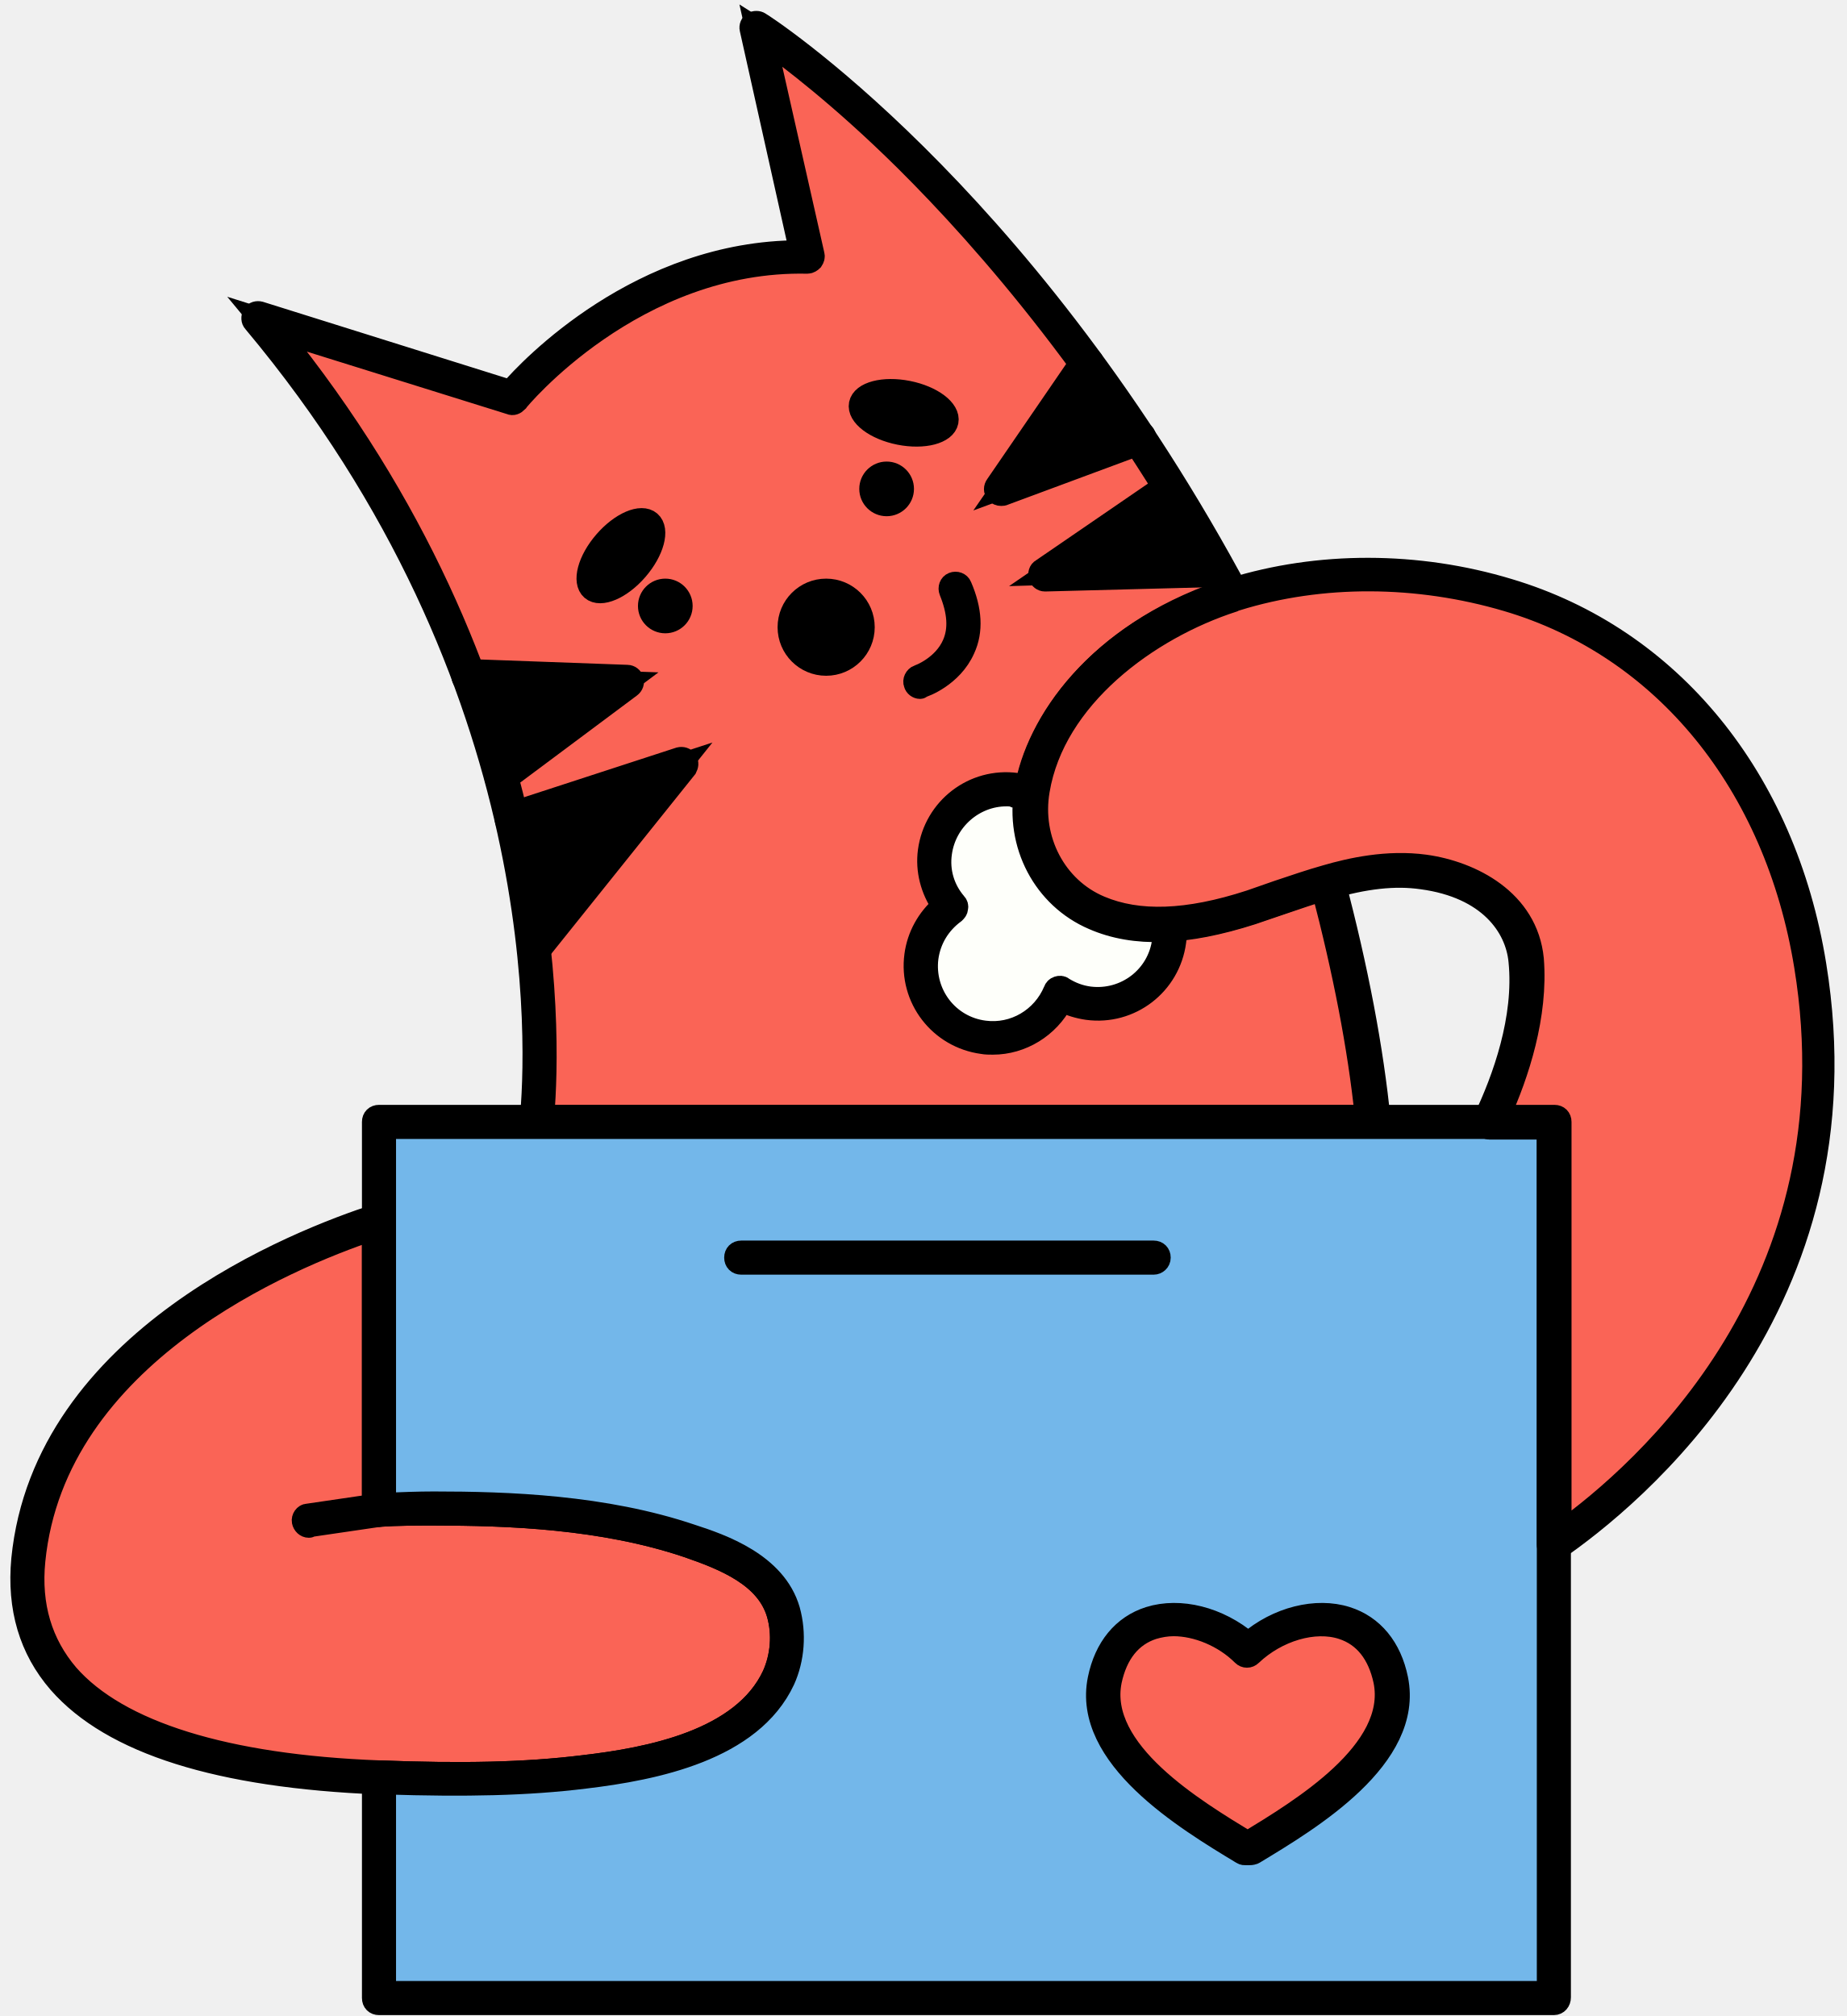
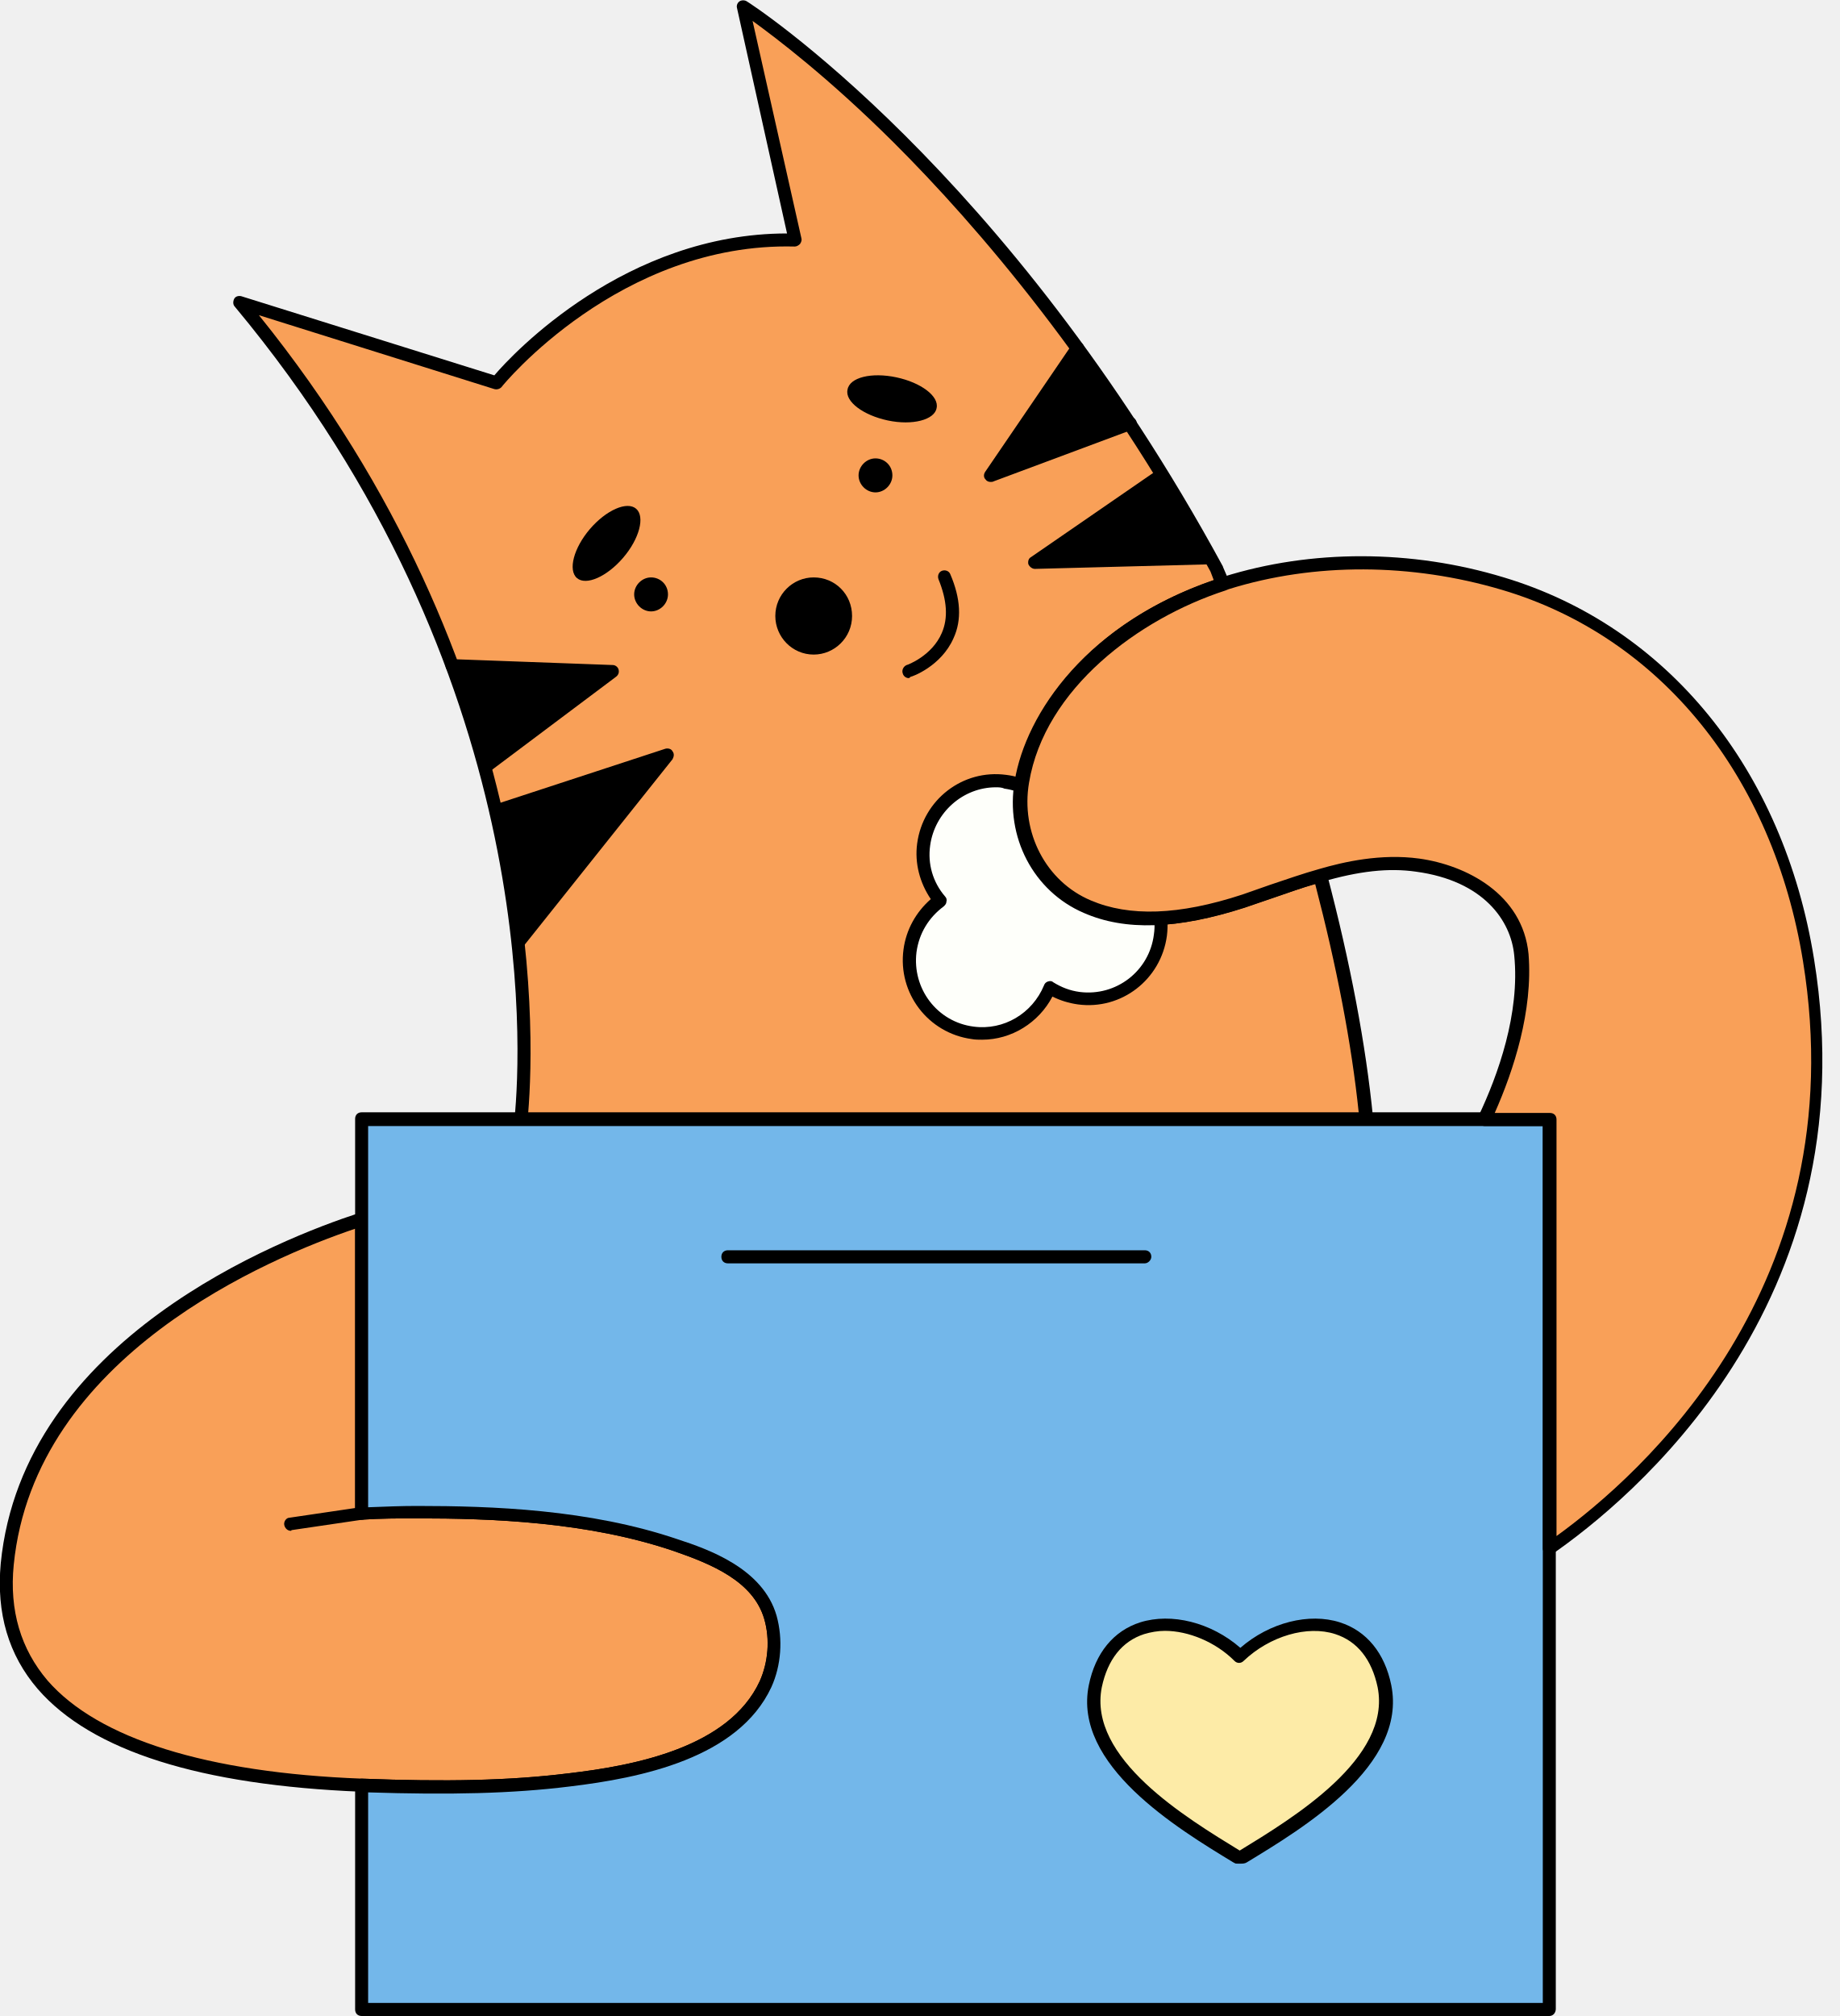
- <svg xmlns="http://www.w3.org/2000/svg" width="87" height="95" viewBox="0 0 87 95" fill="none">
-   <path d="M25.281 52.867C25.615 49.532 26.494 32.102 12.185 14.975L24.099 18.734C24.099 18.734 29.616 11.883 38.013 12.095L35.588 1.273C35.588 1.273 47.532 8.791 57.687 27.343C57.687 27.343 57.778 27.585 57.99 28.04C53.867 29.374 49.411 32.648 48.623 37.195C48.229 39.59 49.411 42.015 51.654 42.985C53.928 43.955 56.656 43.439 58.929 42.712C60.081 42.348 61.294 41.893 62.507 41.53C63.446 45.107 64.265 49.017 64.659 52.837H25.281V52.867Z" fill="#FA6456" stroke="black" />
-   <path d="M64.659 53.17H25.282C25.191 53.17 25.1 53.14 25.07 53.079C25.009 53.019 24.979 52.928 24.979 52.837C25.312 49.532 26.161 32.163 11.944 15.187C11.853 15.096 11.853 14.944 11.913 14.823C11.974 14.702 12.126 14.671 12.247 14.702L24.039 18.4C24.918 17.369 30.162 11.822 37.68 11.822L35.346 1.364C35.316 1.242 35.376 1.121 35.467 1.061C35.558 1 35.71 1 35.801 1.061C35.922 1.121 47.926 8.821 57.99 27.252C57.99 27.282 58.112 27.525 58.294 27.979C58.324 28.07 58.324 28.131 58.294 28.222C58.263 28.313 58.203 28.343 58.112 28.373C54.08 29.677 49.715 32.92 48.957 37.286C48.563 39.59 49.745 41.863 51.837 42.742C53.625 43.5 55.929 43.439 58.9 42.469C59.324 42.318 59.779 42.166 60.203 42.015C60.931 41.772 61.719 41.499 62.477 41.287C62.568 41.257 62.628 41.287 62.719 41.317C62.78 41.348 62.841 41.439 62.871 41.499C63.962 45.622 64.69 49.441 65.023 52.837C65.023 52.928 64.993 53.019 64.932 53.079C64.841 53.14 64.75 53.17 64.659 53.17ZM25.615 52.564H64.326C63.992 49.351 63.295 45.773 62.295 41.954C61.628 42.136 60.992 42.378 60.355 42.591C59.9 42.742 59.476 42.894 59.021 43.045C55.899 44.046 53.474 44.137 51.533 43.288C49.199 42.287 47.866 39.771 48.32 37.164C48.836 34.133 51.564 29.919 57.566 27.858C57.475 27.616 57.414 27.464 57.414 27.464C52.2 17.945 46.501 11.398 42.652 7.578C39.59 4.547 37.165 2.728 36.074 1.94L38.347 12.004C38.377 12.095 38.347 12.186 38.286 12.277C38.226 12.337 38.135 12.398 38.044 12.398C29.89 12.216 24.403 18.885 24.372 18.946C24.281 19.037 24.16 19.097 24.039 19.037L13.065 15.611C26.373 32.011 25.949 48.593 25.615 52.564Z" fill="black" stroke="black" />
-   <path d="M36.71 79.058C35.225 82.241 30.648 83.12 27.525 83.484C24.312 83.878 21.068 83.848 17.855 83.727C9.519 83.393 0.576 81.271 1.334 73.48C2.334 63.295 14.005 58.718 17.855 57.505V71.146C18.704 71.086 19.583 71.086 20.432 71.086C24.464 71.086 28.677 71.328 32.497 72.601C34.225 73.177 36.347 74.026 36.922 75.936C37.226 76.966 37.135 78.118 36.71 79.058Z" fill="#FA6456" stroke="black" />
-   <path d="M21.432 84.151C20.311 84.151 19.128 84.121 17.825 84.06C10.338 83.757 5.275 82.18 2.759 79.301C1.395 77.724 0.819 75.784 1.031 73.48C2.062 63.052 14.096 58.414 17.734 57.232C17.825 57.202 17.916 57.232 18.007 57.263C18.098 57.323 18.128 57.414 18.128 57.505V70.813C18.916 70.782 19.674 70.752 20.402 70.752C23.888 70.752 28.435 70.904 32.557 72.298C33.952 72.753 36.529 73.632 37.165 75.845C37.468 76.936 37.377 78.149 36.923 79.149C35.377 82.453 30.83 83.363 27.525 83.757C25.707 84.03 23.736 84.151 21.432 84.151ZM17.552 57.96C13.581 59.294 2.607 63.841 1.637 73.541C1.425 75.663 1.971 77.451 3.214 78.907C5.578 81.605 10.641 83.181 17.855 83.454C21.766 83.605 24.737 83.545 27.465 83.211C30.617 82.847 34.983 81.999 36.407 78.937C36.801 78.058 36.892 76.997 36.62 76.057C36.104 74.299 34.164 73.511 32.406 72.904C28.374 71.54 23.888 71.389 20.432 71.389C19.613 71.389 18.734 71.389 17.855 71.449C17.764 71.449 17.704 71.419 17.643 71.358C17.582 71.298 17.552 71.207 17.552 71.146V57.96Z" fill="black" stroke="black" />
-   <path d="M73.209 52.867V94.124H17.855V83.757C21.069 83.878 24.312 83.878 27.526 83.514C30.648 83.15 35.225 82.271 36.711 79.088C37.165 78.149 37.226 76.997 36.953 75.996C36.407 74.056 34.255 73.238 32.527 72.662C28.677 71.358 24.494 71.116 20.462 71.146C19.614 71.146 18.735 71.177 17.886 71.207V52.928H73.209V52.867Z" fill="#73B7EA" stroke="black" />
-   <path d="M73.209 94.458H17.856C17.674 94.458 17.553 94.336 17.553 94.154V83.757C17.553 83.666 17.583 83.605 17.644 83.545C17.704 83.484 17.795 83.454 17.856 83.454C21.766 83.605 24.737 83.545 27.465 83.211C30.618 82.847 34.983 81.999 36.408 78.937C36.802 78.058 36.893 76.997 36.62 76.057C36.105 74.299 34.165 73.511 32.407 72.904C28.375 71.54 23.888 71.389 20.433 71.389C19.614 71.389 18.735 71.389 17.856 71.449C17.765 71.449 17.704 71.419 17.644 71.358C17.583 71.298 17.553 71.207 17.553 71.146V52.867C17.553 52.685 17.674 52.564 17.856 52.564H73.209C73.391 52.564 73.512 52.685 73.512 52.867V94.124C73.512 94.306 73.391 94.458 73.209 94.458ZM18.159 93.851H72.906V53.17H18.159V70.843C18.947 70.813 19.705 70.782 20.433 70.782C23.919 70.782 28.466 70.934 32.588 72.329C33.983 72.783 36.559 73.662 37.196 75.875C37.499 76.966 37.408 78.179 36.954 79.179C35.408 82.484 30.86 83.393 27.556 83.787C24.858 84.121 21.948 84.181 18.159 84.06V93.851Z" fill="black" stroke="black" />
-   <path d="M54.353 59.566H34.922C34.74 59.566 34.619 59.445 34.619 59.263C34.619 59.081 34.74 58.96 34.922 58.96H54.353C54.535 58.96 54.657 59.081 54.657 59.263C54.657 59.445 54.505 59.566 54.353 59.566Z" fill="black" stroke="black" />
-   <path d="M17.857 71.177L14.553 71.662" stroke="black" />
-   <path d="M14.552 71.965C14.4 71.965 14.279 71.843 14.249 71.692C14.219 71.54 14.34 71.358 14.491 71.358L17.796 70.873C17.947 70.843 18.129 70.964 18.129 71.116C18.129 71.267 18.038 71.449 17.887 71.449L14.582 71.934C14.582 71.965 14.582 71.965 14.552 71.965Z" fill="black" stroke="black" />
-   <path d="M44.775 42.742C44.047 43.258 43.502 44.076 43.381 45.076C43.138 46.925 44.442 48.653 46.321 48.896C47.897 49.108 49.352 48.199 49.898 46.804C50.292 47.047 50.747 47.229 51.262 47.289C53.111 47.532 54.839 46.228 55.082 44.349C55.324 42.5 54.021 40.772 52.141 40.529C51.687 40.469 51.232 40.499 50.807 40.62C50.838 38.923 49.565 37.437 47.867 37.225C46.018 36.983 44.29 38.286 44.047 40.166C43.926 41.105 44.199 42.045 44.775 42.742Z" fill="#FEFFFA" stroke="black" />
-   <path d="M46.776 49.199C46.624 49.199 46.442 49.199 46.291 49.169C44.26 48.896 42.835 47.047 43.108 45.016C43.229 44.106 43.684 43.288 44.381 42.681C43.865 41.924 43.623 41.014 43.744 40.105C44.017 38.074 45.866 36.649 47.897 36.922C49.625 37.134 50.959 38.559 51.111 40.256C51.474 40.196 51.838 40.196 52.202 40.226C53.172 40.347 54.051 40.863 54.657 41.651C55.264 42.439 55.536 43.409 55.385 44.379C55.112 46.41 53.263 47.835 51.232 47.562C50.807 47.501 50.413 47.38 50.05 47.198C49.413 48.411 48.14 49.199 46.776 49.199ZM47.412 37.498C45.897 37.498 44.563 38.65 44.351 40.196C44.229 41.045 44.472 41.893 45.048 42.56C45.108 42.621 45.139 42.712 45.108 42.803C45.108 42.894 45.048 42.954 44.987 43.015C44.29 43.53 43.835 44.258 43.714 45.137C43.502 46.834 44.684 48.38 46.382 48.593C47.776 48.775 49.11 47.986 49.656 46.683C49.686 46.592 49.746 46.531 49.837 46.501C49.928 46.471 50.019 46.471 50.08 46.531C50.474 46.774 50.868 46.925 51.323 46.986C53.02 47.198 54.566 46.016 54.779 44.319C54.9 43.5 54.657 42.681 54.172 42.045C53.657 41.378 52.929 40.984 52.111 40.863C51.687 40.802 51.292 40.832 50.898 40.954C50.807 40.984 50.717 40.954 50.626 40.893C50.565 40.832 50.504 40.741 50.504 40.651C50.535 39.074 49.352 37.771 47.806 37.559C47.685 37.498 47.533 37.498 47.412 37.498Z" fill="black" stroke="black" />
-   <path d="M73.207 72.783V52.897H70.176C71.176 50.806 72.147 47.986 71.874 45.258C71.631 42.772 69.327 41.408 67.054 41.105C65.508 40.893 63.992 41.166 62.507 41.59C61.294 41.954 60.082 42.378 58.93 42.772C56.656 43.5 53.928 44.015 51.654 43.045C49.411 42.075 48.199 39.62 48.623 37.255C49.411 32.708 53.867 29.434 57.99 28.101C58.051 28.07 58.111 28.07 58.142 28.04C62.294 26.767 66.902 26.827 71.055 28.07C79.119 30.465 83.999 37.437 85.303 45.531C87.879 61.325 76.906 70.267 73.207 72.783Z" fill="#FA6456" stroke="black" />
-   <path d="M73.207 73.086C73.147 73.086 73.117 73.086 73.056 73.056C72.965 72.995 72.904 72.904 72.904 72.783V53.2H70.176C70.085 53.2 69.964 53.14 69.934 53.049C69.873 52.958 69.873 52.837 69.903 52.746C70.813 50.836 71.843 47.986 71.571 45.288C71.419 43.682 70.146 41.833 66.993 41.408C65.72 41.226 64.326 41.378 62.567 41.893C61.809 42.105 61.052 42.378 60.324 42.621C59.869 42.772 59.445 42.924 58.99 43.076C55.868 44.076 53.443 44.167 51.503 43.318C49.169 42.318 47.835 39.802 48.29 37.195C48.805 34.103 51.624 29.798 57.869 27.797C57.929 27.767 57.99 27.767 58.02 27.737C62.113 26.464 66.781 26.464 71.086 27.767C78.694 30.041 84.121 36.649 85.545 45.47C88.152 61.537 76.845 70.631 73.329 73.056C73.329 73.056 73.268 73.086 73.207 73.086ZM70.661 52.564H73.238C73.42 52.564 73.541 52.685 73.541 52.867V72.177C77.421 69.388 87.485 60.597 85.03 45.531C83.635 36.952 78.391 30.495 70.995 28.313C66.781 27.07 62.264 27.04 58.263 28.282C58.202 28.282 58.172 28.313 58.111 28.343C54.08 29.646 49.684 32.89 48.956 37.255C48.562 39.559 49.745 41.833 51.836 42.712C53.625 43.47 55.929 43.409 58.899 42.439C59.324 42.287 59.779 42.136 60.203 41.984C60.93 41.742 61.719 41.469 62.476 41.257C63.628 40.923 65.356 40.529 67.145 40.772C69.327 41.075 71.965 42.409 72.237 45.198C72.45 47.865 71.54 50.624 70.661 52.564Z" fill="black" stroke="black" />
-   <path d="M38.923 31.344C39.911 31.344 40.712 30.543 40.712 29.556C40.712 28.568 39.911 27.767 38.923 27.767C37.935 27.767 37.135 28.568 37.135 29.556C37.135 30.543 37.935 31.344 38.923 31.344Z" fill="black" stroke="black" />
-   <path d="M31.345 29.343C31.78 29.343 32.133 28.991 32.133 28.555C32.133 28.12 31.78 27.767 31.345 27.767C30.91 27.767 30.557 28.12 30.557 28.555C30.557 28.991 30.91 29.343 31.345 29.343Z" fill="black" stroke="black" />
-   <path d="M41.773 23.826C42.208 23.826 42.561 23.473 42.561 23.038C42.561 22.603 42.208 22.25 41.773 22.25C41.337 22.25 40.984 22.603 40.984 23.038C40.984 23.473 41.337 23.826 41.773 23.826Z" fill="black" stroke="black" />
-   <path d="M43.349 32.435C43.227 32.435 43.106 32.344 43.076 32.223C43.015 32.072 43.106 31.89 43.258 31.829C43.288 31.829 44.44 31.405 44.895 30.344C45.198 29.646 45.137 28.828 44.743 27.858C44.682 27.706 44.743 27.524 44.895 27.464C45.046 27.403 45.228 27.464 45.288 27.616C45.774 28.737 45.834 29.737 45.44 30.586C44.864 31.89 43.5 32.375 43.439 32.375C43.409 32.405 43.379 32.435 43.349 32.435Z" fill="black" stroke="black" />
-   <path d="M30.033 26.859C30.799 25.972 31.072 24.952 30.641 24.58C30.21 24.207 29.24 24.625 28.474 25.511C27.707 26.398 27.435 27.418 27.866 27.791C28.296 28.163 29.267 27.746 30.033 26.859Z" fill="black" stroke="black" />
-   <path d="M44.658 19.867C44.769 19.308 43.927 18.671 42.778 18.442C41.629 18.214 40.607 18.481 40.496 19.04C40.385 19.598 41.227 20.236 42.376 20.464C43.526 20.692 44.547 20.425 44.658 19.867Z" fill="black" stroke="black" />
-   <path d="M51.23 17.157L47.168 23.038L53.655 20.643" fill="black" />
-   <path d="M51.23 17.157L47.168 23.038L53.655 20.643" stroke="black" />
-   <path d="M47.168 23.341C47.077 23.341 46.986 23.311 46.926 23.22C46.835 23.129 46.835 22.977 46.926 22.856L50.957 16.975C51.048 16.824 51.23 16.794 51.382 16.884C51.533 16.975 51.564 17.157 51.473 17.309L47.987 22.401L53.564 20.34C53.716 20.28 53.898 20.37 53.958 20.522C54.019 20.674 53.928 20.855 53.776 20.916L47.32 23.311C47.259 23.341 47.229 23.341 47.168 23.341Z" fill="black" stroke="black" />
-   <path d="M55.109 23.038L49.228 27.07L57.413 26.827" fill="black" />
-   <path d="M55.109 23.038L49.228 27.07L57.413 26.827" stroke="black" />
-   <path d="M49.229 27.373C49.108 27.373 48.987 27.282 48.956 27.161C48.926 27.04 48.956 26.888 49.078 26.827L54.958 22.796C55.11 22.705 55.292 22.735 55.383 22.887C55.474 23.038 55.443 23.22 55.292 23.311L50.26 26.767L57.383 26.555C57.565 26.555 57.687 26.676 57.687 26.858C57.687 27.04 57.565 27.161 57.383 27.161L49.229 27.373Z" fill="black" stroke="black" />
-   <path d="M22.1 31.859L29.587 32.132L23.615 36.588" fill="black" />
-   <path d="M22.1 31.859L29.587 32.132L23.615 36.588" stroke="black" />
-   <path d="M23.615 36.892C23.524 36.892 23.433 36.861 23.372 36.77C23.281 36.649 23.312 36.437 23.433 36.346L28.707 32.405L22.069 32.163C21.887 32.163 21.766 32.011 21.766 31.859C21.766 31.677 21.917 31.556 22.069 31.556L29.556 31.829C29.677 31.829 29.799 31.92 29.829 32.041C29.859 32.163 29.829 32.284 29.708 32.375L23.736 36.831C23.736 36.861 23.675 36.892 23.615 36.892Z" fill="black" stroke="black" />
-   <path d="M24.131 38.589L32.134 35.982L25.162 44.713" fill="black" />
-   <path d="M24.131 38.589L32.134 35.982L25.162 44.713" stroke="black" />
-   <path d="M25.161 45.016C25.101 45.016 25.04 44.985 24.98 44.955C24.858 44.864 24.828 44.652 24.919 44.531L31.255 36.619L24.222 38.892C24.07 38.953 23.888 38.862 23.828 38.71C23.767 38.559 23.858 38.377 24.009 38.316L32.012 35.709C32.134 35.679 32.285 35.709 32.346 35.831C32.437 35.952 32.406 36.073 32.346 36.194L25.374 44.894C25.343 44.985 25.252 45.016 25.161 45.016Z" fill="black" stroke="black" />
-   <path d="M58.841 87.091H58.69C56.204 85.606 51.323 82.696 52.021 79.149C52.748 75.481 56.598 75.724 58.75 77.755C60.903 75.724 64.752 75.481 65.48 79.149C66.238 82.696 61.327 85.606 58.841 87.091Z" fill="#FA6456" stroke="black" />
-   <path d="M58.84 87.394H58.689C58.628 87.394 58.568 87.394 58.537 87.364L58.477 87.334C55.87 85.757 50.989 82.817 51.747 79.119C52.05 77.633 52.899 76.603 54.142 76.209C55.597 75.754 57.416 76.209 58.81 77.391C60.174 76.209 62.023 75.754 63.448 76.209C64.691 76.603 65.54 77.633 65.843 79.119C66.601 82.847 61.72 85.757 59.113 87.334L59.053 87.364C58.962 87.394 58.901 87.394 58.84 87.394ZM55.294 76.603C54.96 76.603 54.627 76.663 54.324 76.754C53.293 77.088 52.626 77.936 52.353 79.21C51.686 82.514 56.294 85.272 58.78 86.788C61.266 85.272 65.873 82.514 65.206 79.21C64.933 77.936 64.267 77.088 63.236 76.754C61.932 76.33 60.174 76.845 58.962 77.997C58.84 78.118 58.658 78.118 58.537 77.997C57.658 77.118 56.385 76.603 55.294 76.603Z" fill="#FEFFFA" stroke="black" />
+ <svg xmlns="http://www.w3.org/2000/svg" width="73" height="80" viewBox="0 0 73 80" fill="none">
+   <g clip-path="url(#clip0)">
+     <path d="M20.679 44.424C20.963 41.596 21.711 26.649 9.527 11.988L19.672 15.206C19.672 15.206 24.37 9.342 31.52 9.523L29.455 0.259C29.455 0.259 39.626 6.695 48.273 22.575C48.273 22.575 48.351 22.783 48.506 23.172C44.995 24.314 41.2 27.116 40.529 31.009C40.194 33.059 41.2 35.135 43.111 35.965C45.047 36.795 47.37 36.354 49.306 35.731C50.287 35.42 51.319 35.031 52.352 34.719C53.152 37.781 53.849 41.129 54.185 44.398H20.679V44.424Z" fill="#F9A058" />
+     <path d="M54.209 44.684H20.677C20.6 44.684 20.523 44.658 20.497 44.606C20.445 44.554 20.419 44.476 20.419 44.398C20.703 41.57 21.426 26.701 9.32 12.17C9.242 12.092 9.242 11.962 9.294 11.859C9.345 11.755 9.474 11.729 9.578 11.755L19.619 14.895C20.368 14.012 24.834 9.264 31.235 9.264L29.248 0.311C29.222 0.208 29.273 0.104 29.351 0.052C29.428 2.61124e-05 29.557 2.61124e-05 29.635 0.052C29.738 0.104 39.96 6.695 48.53 22.472C48.53 22.498 48.633 22.705 48.788 23.094C48.814 23.172 48.814 23.224 48.788 23.302C48.763 23.38 48.711 23.406 48.633 23.432C45.2 24.547 41.483 27.324 40.838 31.061C40.502 33.033 41.509 34.979 43.264 35.731C44.787 36.38 46.749 36.328 49.279 35.498C49.64 35.368 50.027 35.238 50.389 35.109C51.008 34.901 51.679 34.668 52.325 34.486C52.402 34.46 52.454 34.486 52.531 34.512C52.583 34.538 52.635 34.616 52.66 34.668C53.59 38.197 54.209 41.466 54.493 44.372C54.493 44.45 54.467 44.528 54.416 44.58C54.364 44.632 54.287 44.684 54.209 44.684ZM20.962 44.165H53.925C53.641 41.414 53.048 38.352 52.196 35.083C51.628 35.238 51.086 35.446 50.544 35.628C50.157 35.757 49.795 35.887 49.408 36.017C46.749 36.873 44.684 36.951 43.032 36.224C41.044 35.368 39.909 33.214 40.296 30.983C40.735 28.388 43.058 24.781 48.169 23.017C48.091 22.809 48.04 22.679 48.04 22.679C43.6 14.531 38.747 8.926 35.469 5.657C32.861 3.062 30.796 1.505 29.867 0.83L31.803 9.445C31.829 9.523 31.803 9.601 31.752 9.679C31.7 9.731 31.622 9.783 31.545 9.783C24.601 9.601 19.929 15.31 19.903 15.362C19.826 15.44 19.722 15.466 19.619 15.44L10.275 12.507C21.607 26.546 21.245 40.74 20.962 44.165Z" fill="black" />
+     <path d="M30.409 66.844C29.144 69.569 25.246 70.321 22.587 70.632C19.851 70.97 17.089 70.944 14.353 70.84C7.254 70.555 -0.361 68.738 0.284 62.069C1.136 53.351 11.075 49.432 14.353 48.394V60.071C15.076 60.019 15.824 60.019 16.547 60.019C19.98 59.993 23.568 60.227 26.821 61.317C28.292 61.81 30.099 62.536 30.59 64.171C30.848 65.053 30.77 66.014 30.409 66.844Z" fill="#F9A058" />
+     <path d="M17.401 71.177C16.446 71.177 15.439 71.151 14.329 71.1C7.953 70.84 3.643 69.491 1.5 67.026C0.338 65.676 -0.152 64.016 0.029 62.044C0.906 53.117 11.154 49.147 14.252 48.135C14.329 48.109 14.407 48.135 14.484 48.161C14.562 48.213 14.588 48.291 14.588 48.368V59.76C15.259 59.734 15.904 59.708 16.523 59.708C19.492 59.708 23.364 59.838 26.875 61.032C28.062 61.421 30.256 62.173 30.798 64.067C31.056 65.002 30.979 66.04 30.592 66.896C29.275 69.724 25.378 70.503 22.59 70.84C21.041 71.074 19.363 71.177 17.401 71.177ZM14.097 48.758C10.715 49.9 1.371 53.792 0.545 62.095C0.364 63.912 0.829 65.443 1.887 66.688C3.901 68.998 8.212 70.347 14.355 70.581C17.685 70.71 20.215 70.659 22.538 70.373C25.223 70.062 28.94 69.335 30.153 66.714C30.489 65.962 30.566 65.053 30.334 64.249C29.895 62.744 28.243 62.069 26.746 61.55C23.312 60.383 19.492 60.253 16.549 60.253C15.852 60.253 15.104 60.253 14.355 60.305C14.278 60.305 14.226 60.279 14.175 60.227C14.123 60.175 14.097 60.097 14.097 60.045V48.758Z" fill="black" />
+     <path d="M61.487 44.424V79.74H14.352V70.84C17.088 70.944 19.85 70.944 22.586 70.632C25.245 70.321 29.143 69.569 30.407 66.844C30.795 66.014 30.846 65.053 30.614 64.197C30.149 62.536 28.317 61.836 26.845 61.343C23.593 60.227 20.005 60.02 16.572 60.045C15.849 60.045 15.1 60.045 14.377 60.097V44.45H61.487V44.424Z" fill="#73B7EA" />
+     <path d="M61.487 80H14.352C14.197 80 14.094 79.896 14.094 79.74V70.84C14.094 70.762 14.12 70.71 14.171 70.659C14.223 70.607 14.3 70.581 14.352 70.581C17.682 70.71 20.212 70.659 22.535 70.373C25.219 70.062 28.936 69.335 30.15 66.714C30.485 65.962 30.563 65.053 30.33 64.249C29.892 62.744 28.239 62.069 26.742 61.55C23.309 60.383 19.489 60.253 16.546 60.253C15.849 60.253 15.101 60.253 14.352 60.305C14.274 60.305 14.223 60.279 14.171 60.227C14.12 60.175 14.094 60.097 14.094 60.045V44.398C14.094 44.243 14.197 44.139 14.352 44.139H61.487C61.642 44.139 61.745 44.243 61.745 44.398V79.715C61.745 79.87 61.642 80 61.487 80ZM14.61 79.481H61.229V44.684H14.61V59.812C15.281 59.786 15.927 59.76 16.546 59.76C19.515 59.76 23.387 59.89 26.897 61.083C28.085 61.473 30.279 62.225 30.821 64.119C31.079 65.053 31.002 66.091 30.614 66.948C29.298 69.776 25.426 70.555 22.612 70.892C20.315 71.177 17.837 71.229 14.61 71.126V79.481Z" fill="black" />
+     <path d="M45.434 50.133H28.887C28.732 50.133 28.629 50.029 28.629 49.873C28.629 49.718 28.732 49.614 28.887 49.614H45.434C45.588 49.614 45.692 49.718 45.692 49.873C45.692 50.003 45.562 50.133 45.434 50.133Z" fill="black" />
+     <path d="M11.54 60.746C11.41 60.746 11.307 60.642 11.281 60.513C11.255 60.383 11.359 60.227 11.488 60.227L14.302 59.812C14.431 59.786 14.585 59.89 14.585 60.02C14.611 60.149 14.508 60.305 14.379 60.305L11.565 60.72C11.565 60.746 11.565 60.746 11.54 60.746Z" fill="black" />
+     <path d="M37.275 35.731C36.655 36.172 36.191 36.873 36.087 37.73C35.881 39.312 36.991 40.791 38.591 40.999C39.933 41.181 41.172 40.402 41.637 39.209C41.973 39.416 42.36 39.572 42.799 39.624C44.373 39.831 45.845 38.715 46.051 37.107C46.258 35.498 45.148 34.045 43.547 33.837C43.16 33.785 42.773 33.811 42.411 33.915C42.437 32.462 41.353 31.19 39.908 31.009C38.333 30.801 36.862 31.917 36.655 33.526C36.552 34.33 36.784 35.135 37.275 35.731Z" fill="#FEFFFA" />
+     <path d="M38.98 41.258C38.851 41.258 38.696 41.258 38.567 41.233C36.837 40.999 35.624 39.416 35.857 37.678C35.96 36.899 36.347 36.199 36.941 35.679C36.502 35.031 36.295 34.252 36.399 33.474C36.631 31.735 38.206 30.516 39.935 30.749C41.407 30.931 42.542 32.151 42.671 33.604C42.981 33.552 43.291 33.552 43.601 33.578C44.427 33.681 45.175 34.123 45.692 34.797C46.208 35.472 46.414 36.302 46.311 37.133C46.079 38.871 44.504 40.091 42.775 39.857C42.413 39.805 42.078 39.702 41.768 39.546C41.226 40.584 40.142 41.258 38.98 41.258ZM39.522 31.242C38.231 31.242 37.096 32.228 36.915 33.552C36.812 34.278 37.018 35.005 37.509 35.576C37.56 35.628 37.586 35.705 37.56 35.783C37.56 35.861 37.509 35.913 37.457 35.965C36.863 36.406 36.476 37.029 36.373 37.781C36.192 39.234 37.199 40.558 38.645 40.739C39.832 40.895 40.968 40.221 41.432 39.105C41.458 39.027 41.51 38.975 41.587 38.949C41.665 38.923 41.742 38.923 41.794 38.975C42.129 39.183 42.465 39.312 42.852 39.364C44.298 39.546 45.614 38.534 45.795 37.081C45.898 36.38 45.692 35.679 45.279 35.135C44.84 34.564 44.22 34.226 43.523 34.123C43.162 34.071 42.826 34.097 42.491 34.2C42.413 34.226 42.336 34.2 42.258 34.148C42.207 34.097 42.155 34.019 42.155 33.941C42.181 32.592 41.174 31.476 39.858 31.294C39.755 31.242 39.625 31.242 39.522 31.242Z" fill="black" />
+     <path d="M61.487 61.447V44.424H58.905C59.757 42.634 60.583 40.221 60.351 37.885C60.144 35.757 58.182 34.59 56.246 34.33C54.93 34.148 53.639 34.382 52.374 34.745C51.342 35.057 50.309 35.42 49.328 35.757C47.392 36.38 45.069 36.821 43.133 35.991C41.223 35.16 40.191 33.085 40.552 31.035C41.223 27.142 45.018 24.34 48.528 23.198C48.58 23.172 48.606 23.172 48.657 23.146C52.194 22.056 56.117 22.108 59.654 23.172C66.52 25.222 70.676 31.19 71.786 38.119C73.98 51.638 64.636 59.293 61.487 61.447Z" fill="#F9A058" />
+     <path d="M61.489 61.706C61.438 61.706 61.412 61.706 61.36 61.68C61.283 61.628 61.231 61.55 61.231 61.447V44.684H58.908C58.831 44.684 58.727 44.632 58.701 44.554C58.65 44.476 58.65 44.372 58.676 44.294C59.45 42.66 60.328 40.221 60.095 37.911C59.966 36.536 58.882 34.953 56.197 34.59C55.113 34.434 53.926 34.564 52.429 35.005C51.783 35.187 51.138 35.42 50.519 35.628C50.131 35.757 49.77 35.887 49.383 36.017C46.724 36.873 44.659 36.951 43.007 36.224C41.019 35.368 39.883 33.214 40.271 30.983C40.709 28.336 43.136 24.651 48.428 22.939C48.479 22.913 48.531 22.913 48.557 22.887C52.041 21.797 56.017 21.797 59.682 22.913C66.162 24.859 70.782 30.516 71.995 38.067C74.215 51.82 64.587 59.604 61.593 61.68C61.593 61.68 61.541 61.706 61.489 61.706ZM59.321 44.165H61.515C61.67 44.165 61.773 44.269 61.773 44.424V60.954C65.077 58.566 73.647 51.041 71.556 38.145C70.369 30.801 65.903 25.274 59.605 23.406C56.017 22.342 52.171 22.316 48.763 23.38C48.712 23.406 48.686 23.406 48.634 23.432C45.201 24.547 41.458 27.324 40.839 31.061C40.503 33.033 41.51 34.979 43.291 35.731C44.814 36.38 46.776 36.328 49.305 35.498C49.667 35.368 50.054 35.238 50.415 35.109C51.035 34.901 51.706 34.667 52.351 34.486C53.332 34.2 54.804 33.863 56.327 34.071C58.185 34.33 60.431 35.472 60.663 37.859C60.844 40.117 60.069 42.478 59.321 44.165Z" fill="black" />
+     <path d="M33.816 24.444C33.816 25.3 33.119 25.975 32.292 25.975C31.441 25.975 30.77 25.274 30.77 24.444C30.77 23.587 31.466 22.913 32.292 22.913C33.144 22.913 33.816 23.587 33.816 24.444Z" fill="black" />
+     <path d="M26.51 23.587C26.51 23.951 26.201 24.262 25.839 24.262C25.478 24.262 25.168 23.951 25.168 23.587C25.168 23.224 25.478 22.913 25.839 22.913C26.201 22.913 26.51 23.198 26.51 23.587Z" fill="black" />
+     <path d="M35.416 18.865C35.416 19.228 35.107 19.539 34.745 19.539C34.384 19.539 34.074 19.228 34.074 18.865C34.074 18.501 34.384 18.19 34.745 18.19C35.107 18.19 35.416 18.476 35.416 18.865Z" fill="black" />
+     <path d="M36.061 26.909C35.958 26.909 35.855 26.831 35.829 26.727C35.777 26.598 35.855 26.442 35.983 26.39C36.009 26.39 36.99 26.027 37.377 25.118C37.636 24.522 37.584 23.821 37.248 22.991C37.197 22.861 37.248 22.705 37.377 22.653C37.507 22.601 37.661 22.653 37.713 22.783C38.126 23.743 38.178 24.599 37.842 25.326C37.352 26.442 36.19 26.857 36.138 26.857C36.113 26.883 36.087 26.909 36.061 26.909Z" fill="black" />
+     <path d="M25.246 20.188C25.607 20.5 25.375 21.382 24.73 22.134C24.084 22.887 23.258 23.25 22.897 22.939C22.536 22.627 22.768 21.745 23.413 20.992C24.059 20.24 24.885 19.877 25.246 20.188Z" fill="black" />
+     <path d="M33.635 15.466C33.532 15.933 34.254 16.477 35.235 16.685C36.216 16.893 37.094 16.659 37.171 16.192C37.275 15.725 36.552 15.18 35.571 14.973C34.59 14.765 33.712 14.973 33.635 15.466Z" fill="black" />
+     <path d="M42.772 13.831L39.312 18.865L44.837 16.815" fill="black" />
+     <path d="M39.315 19.124C39.238 19.124 39.16 19.098 39.109 19.02C39.031 18.943 39.031 18.813 39.109 18.709L42.542 13.675C42.62 13.545 42.774 13.519 42.903 13.597C43.032 13.675 43.058 13.831 42.981 13.96L40.012 18.32L44.762 16.555C44.891 16.503 45.046 16.581 45.098 16.711C45.149 16.841 45.072 16.996 44.943 17.048L39.444 19.098C39.393 19.124 39.367 19.124 39.315 19.124Z" fill="black" />
+     <path d="M46.074 18.865L41.066 22.316L48.036 22.108" fill="black" />
+     <path d="M41.072 22.575C40.969 22.575 40.866 22.498 40.814 22.394C40.788 22.29 40.814 22.16 40.917 22.108L45.925 18.657C46.054 18.579 46.209 18.605 46.286 18.735C46.364 18.865 46.338 19.02 46.209 19.098L41.924 22.056L47.99 21.875C48.145 21.875 48.248 21.979 48.248 22.134C48.248 22.29 48.145 22.394 47.99 22.394L41.072 22.575Z" fill="black" />
+     <path d="M17.965 26.416L24.341 26.649L19.256 30.464" fill="black" />
+     <path d="M19.258 30.723C19.181 30.723 19.103 30.697 19.052 30.62C18.974 30.516 19 30.334 19.103 30.256L23.595 26.883L17.942 26.675C17.787 26.675 17.684 26.546 17.684 26.416C17.684 26.26 17.813 26.156 17.942 26.156L24.318 26.39C24.421 26.39 24.524 26.468 24.55 26.572C24.576 26.675 24.55 26.779 24.447 26.857L19.361 30.672C19.361 30.697 19.31 30.723 19.258 30.723Z" fill="black" />
+     <path d="M19.695 32.176L26.51 29.945L20.573 37.418" fill="black" />
+     <path d="M20.574 37.678C20.522 37.678 20.471 37.652 20.419 37.626C20.316 37.548 20.29 37.366 20.367 37.262L25.762 30.49L19.774 32.436C19.645 32.488 19.49 32.41 19.438 32.28C19.386 32.151 19.464 31.995 19.593 31.943L26.408 29.711C26.511 29.685 26.64 29.711 26.692 29.815C26.769 29.919 26.743 30.023 26.692 30.127L20.755 37.574C20.729 37.652 20.651 37.678 20.574 37.678Z" fill="black" />
+     <path d="M49.252 73.695H49.123C47.006 72.423 42.85 69.932 43.444 66.896C44.064 63.756 47.342 63.964 49.175 65.702C51.008 63.964 54.286 63.756 54.905 66.896C55.551 69.932 51.369 72.423 49.252 73.695Z" fill="#FDEBA7" />
+     <path d="M49.252 73.954H49.123C49.072 73.954 49.02 73.954 48.994 73.928L48.942 73.902C46.722 72.553 42.566 70.036 43.212 66.87C43.47 65.598 44.193 64.716 45.251 64.379C46.49 63.99 48.065 64.379 49.226 65.391C50.388 64.379 51.963 63.99 53.176 64.379C54.234 64.716 54.957 65.598 55.215 66.87C55.86 70.062 51.704 72.553 49.484 73.902L49.433 73.928C49.355 73.954 49.304 73.954 49.252 73.954ZM46.232 64.716C45.948 64.716 45.664 64.768 45.406 64.846C44.528 65.131 43.96 65.858 43.728 66.948C43.16 69.776 47.084 72.138 49.2 73.435C51.317 72.138 55.241 69.776 54.673 66.948C54.441 65.858 53.873 65.131 52.995 64.846C51.885 64.483 50.388 64.924 49.355 65.91C49.252 66.014 49.097 66.014 48.994 65.91C48.245 65.157 47.161 64.716 46.232 64.716Z" fill="black" />
+   </g>
+   <defs>
+     <clipPath id="clip0">
+       <rect width="72.381" height="80" fill="white" />
+     </clipPath>
+   </defs>
</svg>
